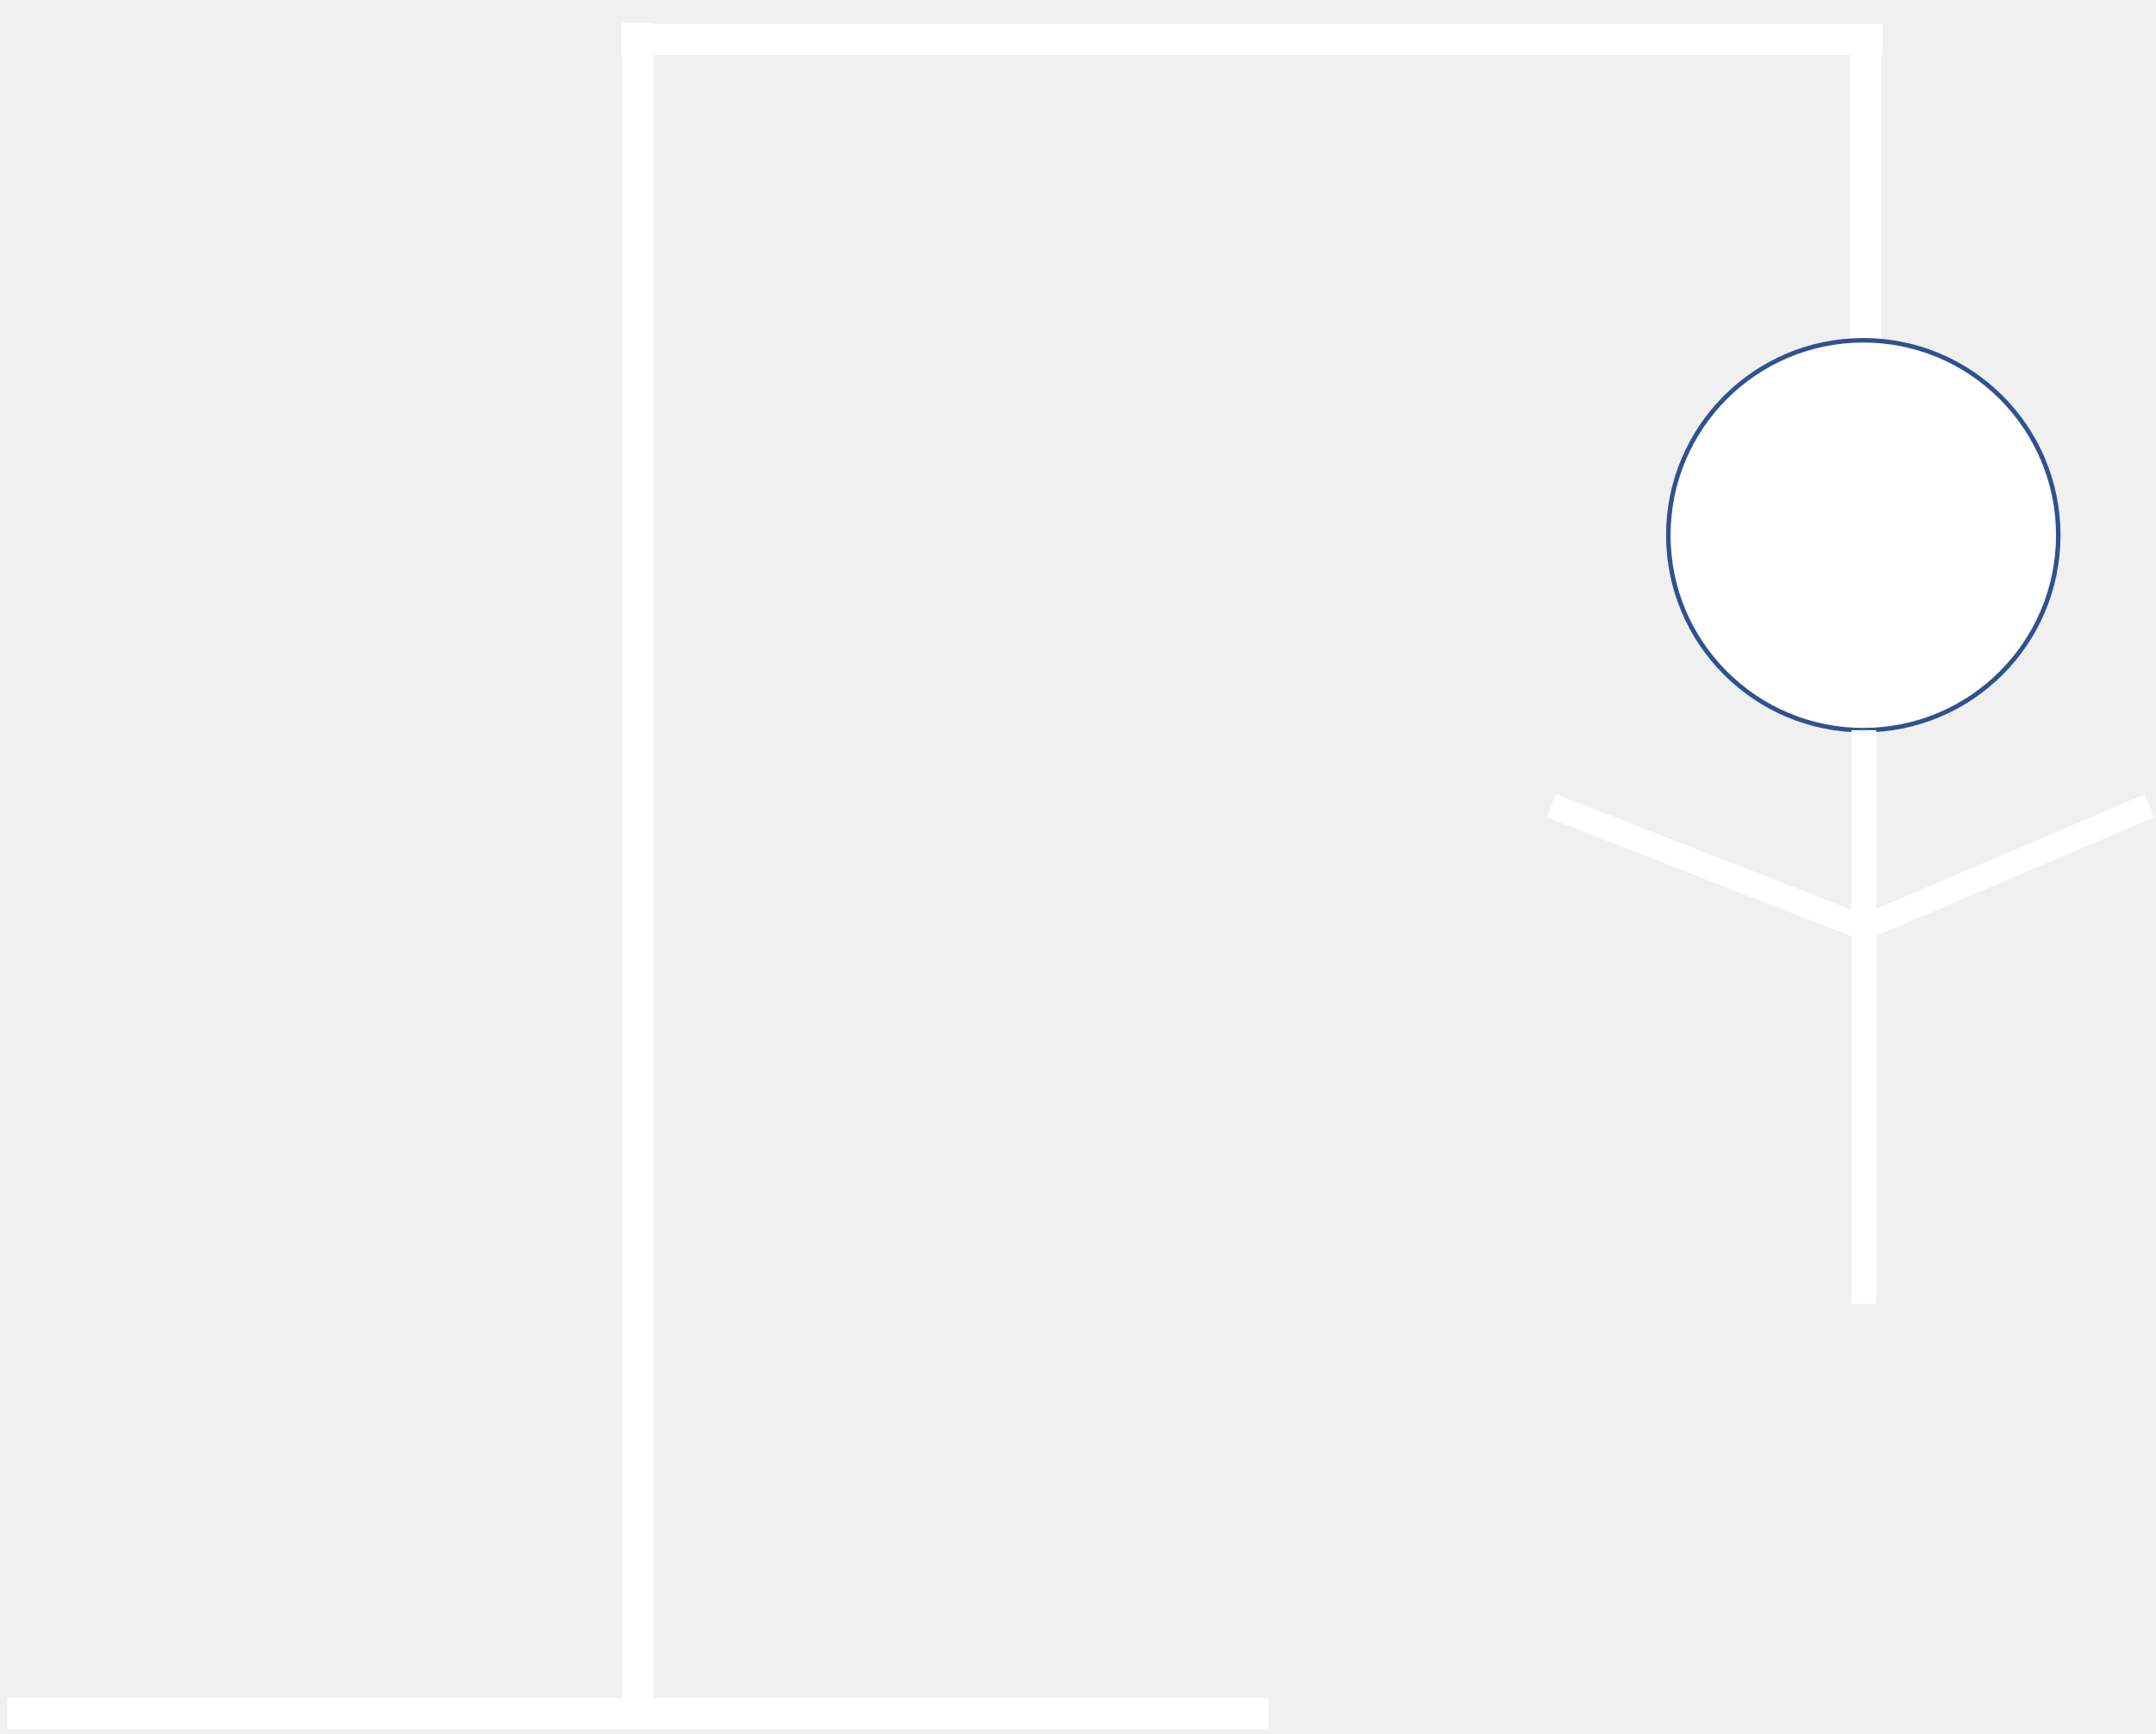
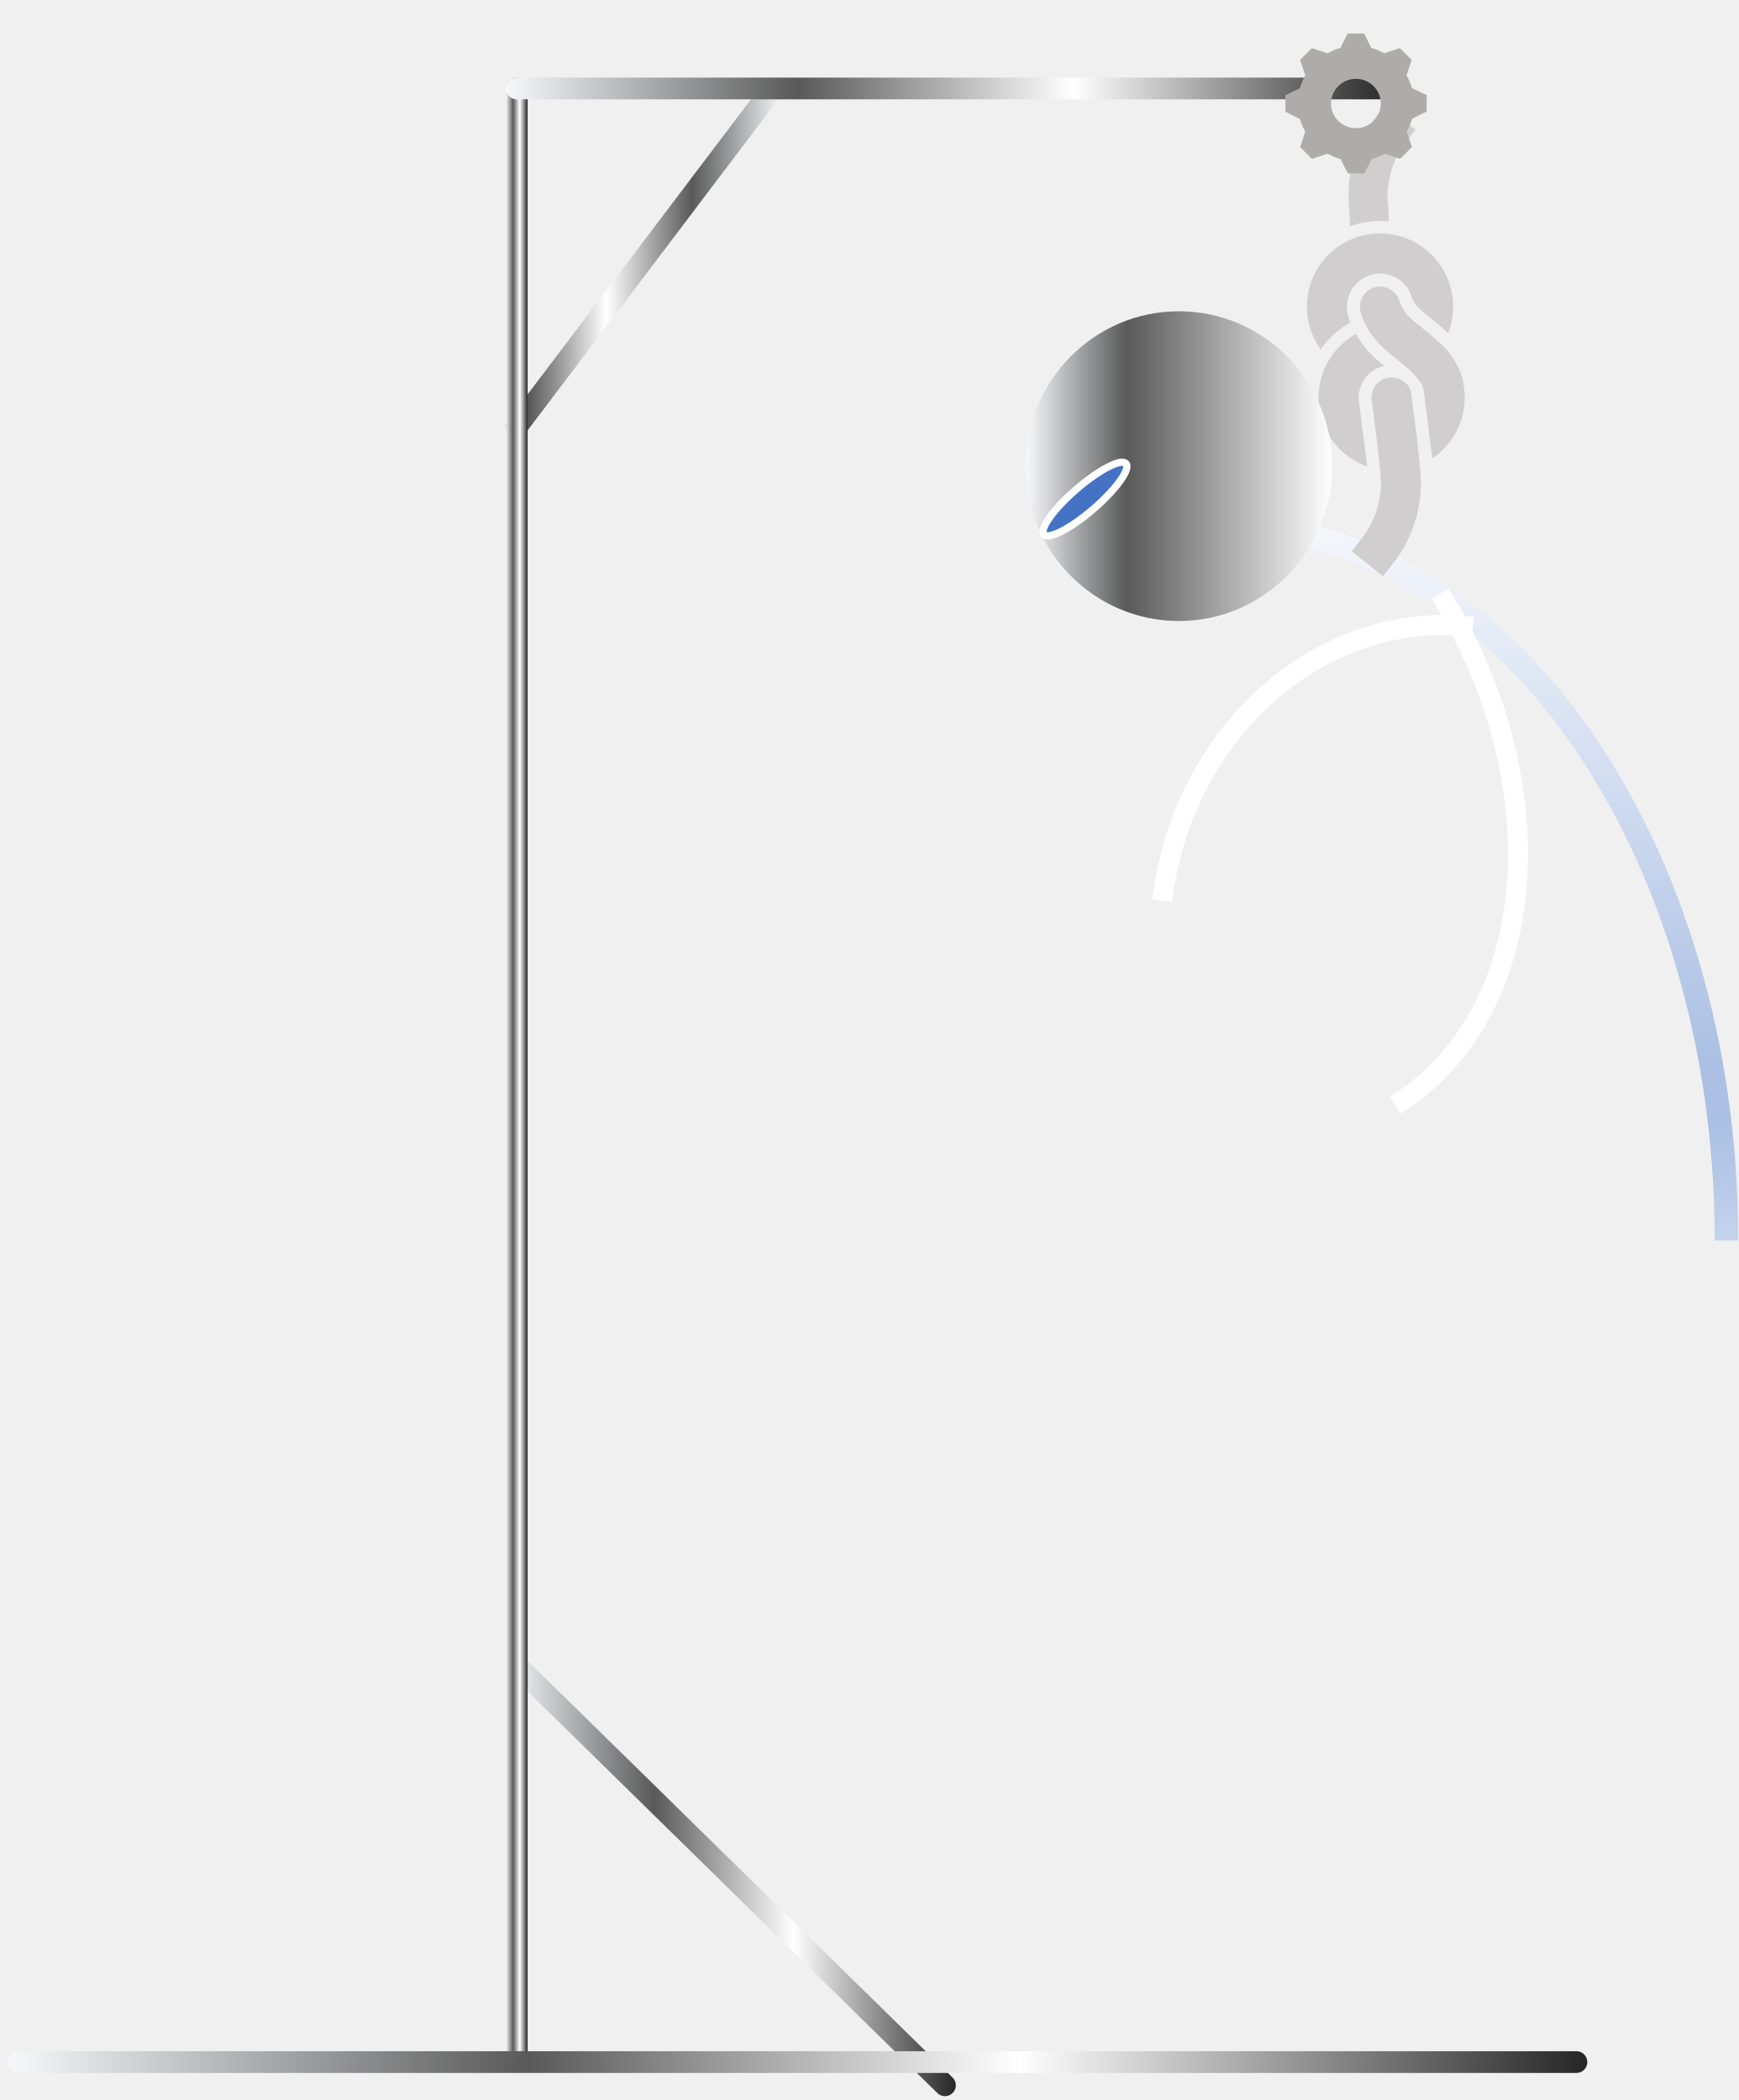
- <svg xmlns="http://www.w3.org/2000/svg" width="2195" height="1765" xml:space="preserve" overflow="hidden">
+ <svg xmlns="http://www.w3.org/2000/svg" width="1100" height="1329" xml:space="preserve" overflow="hidden">
  <defs>
    <clipPath id="clip0">
-       <rect x="857" y="247" width="2195" height="1765" />
+       <rect x="861" y="394" width="1100" height="1329" />
    </clipPath>
-     <clipPath id="clip1">
-       <rect x="859" y="249" width="1938" height="1759" />
+     <linearGradient x1="1795.25" y1="720.052" x2="1795.25" y2="1186.45" gradientUnits="userSpaceOnUse" spreadMethod="reflect" id="stroke1">
+       <stop offset="0" stop-color="#F6F8FC" stop-opacity="1" />
+       <stop offset="0.74" stop-color="#ABC0E4" stop-opacity="1" />
+       <stop offset="0.83" stop-color="#ABC0E4" stop-opacity="1" />
+       <stop offset="1" stop-color="#C7D5ED" stop-opacity="1" />
+     </linearGradient>
+     <linearGradient x1="1181.12" y1="1580.85" x2="1465.82" y2="1580.85" gradientUnits="userSpaceOnUse" spreadMethod="reflect" id="stroke2">
+       <stop offset="0" stop-color="#F6F8FC" stop-opacity="1" />
+       <stop offset="0.33" stop-color="#595959" stop-opacity="1" />
+       <stop offset="0.64" stop-color="#FFFFFF" stop-opacity="1" />
+       <stop offset="1" stop-color="#262626" stop-opacity="1" />
+     </linearGradient>
+     <linearGradient x1="-6.875" y1="107.027" x2="168.902" y2="107.027" gradientUnits="userSpaceOnUse" spreadMethod="reflect" id="stroke3">
+       <stop offset="0" stop-color="#F6F8FC" stop-opacity="1" />
+       <stop offset="0.33" stop-color="#595959" stop-opacity="1" />
+       <stop offset="0.64" stop-color="#FFFFFF" stop-opacity="1" />
+       <stop offset="1" stop-color="#262626" stop-opacity="1" />
+     </linearGradient>
+     <clipPath id="clip4">
+       <path d="M1562.74 631.781 1715.02 435.385 1911.42 587.668 1759.13 784.064Z" fill-rule="nonzero" clip-rule="nonzero" />
    </clipPath>
-     <clipPath id="clip2">
-       <rect x="859" y="249" width="1938" height="1759" />
+     <clipPath id="clip5">
+       <path d="M1562.74 631.781 1715.02 435.385 1911.42 587.668 1759.13 784.064Z" fill-rule="evenodd" clip-rule="evenodd" />
    </clipPath>
-     <clipPath id="clip3">
-       <rect x="859" y="249" width="1938" height="1759" />
+     <clipPath id="clip6">
+       <path d="M1562.74 631.781 1715.02 435.385 1911.42 587.668 1759.13 784.064Z" fill-rule="evenodd" clip-rule="evenodd" />
    </clipPath>
-     <clipPath id="clip4">
-       <rect x="859" y="249" width="1938" height="1759" />
+     <linearGradient x1="1181.12" y1="1074.32" x2="1194.88" y2="1074.32" gradientUnits="userSpaceOnUse" spreadMethod="reflect" id="stroke7">
+       <stop offset="0" stop-color="#F6F8FC" stop-opacity="1" />
+       <stop offset="0.33" stop-color="#595959" stop-opacity="1" />
+       <stop offset="0.64" stop-color="#FFFFFF" stop-opacity="1" />
+       <stop offset="1" stop-color="#262626" stop-opacity="1" />
+     </linearGradient>
+     <linearGradient x1="1181.12" y1="450" x2="1741.9" y2="450" gradientUnits="userSpaceOnUse" spreadMethod="reflect" id="stroke8">
+       <stop offset="0" stop-color="#F6F8FC" stop-opacity="1" />
+       <stop offset="0.33" stop-color="#595959" stop-opacity="1" />
+       <stop offset="0.64" stop-color="#FFFFFF" stop-opacity="1" />
+       <stop offset="1" stop-color="#262626" stop-opacity="1" />
+     </linearGradient>
+     <linearGradient x1="866.125" y1="1699" x2="1865.42" y2="1699" gradientUnits="userSpaceOnUse" spreadMethod="reflect" id="stroke9">
+       <stop offset="0" stop-color="#F6F8FC" stop-opacity="1" />
+       <stop offset="0.33" stop-color="#595959" stop-opacity="1" />
+       <stop offset="0.64" stop-color="#FFFFFF" stop-opacity="1" />
+       <stop offset="1" stop-color="#262626" stop-opacity="1" />
+     </linearGradient>
+     <linearGradient x1="1510" y1="689" x2="1704" y2="689" gradientUnits="userSpaceOnUse" spreadMethod="reflect" id="fill10">
+       <stop offset="0" stop-color="#F6F8FC" stop-opacity="1" />
+       <stop offset="0.33" stop-color="#595959" stop-opacity="1" />
+       <stop offset="1" stop-color="#FFFFFF" stop-opacity="1" />
+     </linearGradient>
+     <clipPath id="clip11">
+       <rect x="1655" y="397" width="127" height="126" />
+     </clipPath>
+     <clipPath id="clip12">
+       <rect x="1655" y="397" width="127" height="126" />
+     </clipPath>
+     <clipPath id="clip13">
+       <rect x="1655" y="397" width="127" height="126" />
    </clipPath>
  </defs>
-   <g clip-path="url(#clip0)" transform="translate(-857 -247)">
-     <g clip-path="url(#clip1)">
-       <g clip-path="url(#clip2)">
-         <g clip-path="url(#clip3)">
-           <g clip-path="url(#clip4)">
-             <path d="M2845.83 3254.96 4128.7 3254.96" stroke="#FFFFFF" stroke-width="31.742" stroke-linecap="butt" stroke-linejoin="miter" stroke-miterlimit="8" stroke-opacity="1" fill="none" fill-rule="evenodd" transform="matrix(1.0011 0 0 1 -1984.64 -1262.95)" />
-             <path d="M0 0 0.001 1719.99" stroke="#FFFFFF" stroke-width="31.742" stroke-linecap="butt" stroke-linejoin="miter" stroke-miterlimit="8" stroke-opacity="1" fill="none" fill-rule="evenodd" transform="matrix(1.0011 0 0 -1 1506.44 1990.23)" />
-             <path d="M3470.19 1550.24 4753.06 1550.24" stroke="#FFFFFF" stroke-width="31.742" stroke-linecap="butt" stroke-linejoin="miter" stroke-miterlimit="8" stroke-opacity="1" fill="none" fill-rule="evenodd" transform="matrix(1.0011 0 0 1 -1984.64 -1262.95)" />
-             <path d="M4735.95 1550.24 4735.95 1946.18" stroke="#FFFFFF" stroke-width="31.742" stroke-linecap="butt" stroke-linejoin="miter" stroke-miterlimit="8" stroke-opacity="1" fill="none" fill-rule="evenodd" transform="matrix(1.0011 0 0 1 -1984.64 -1262.95)" />
-           </g>
+   <g clip-path="url(#clip0)" transform="translate(-861 -394)">
+     <path d="M1637 727.5C1811.8 727.5 1953.5 929.643 1953.5 1179" stroke="url(#stroke1)" stroke-width="14.896" stroke-linecap="butt" stroke-linejoin="miter" stroke-miterlimit="8" fill="none" fill-rule="evenodd" />
+     <path d="M1188 1448 1458.94 1713.69" stroke="url(#stroke2)" stroke-width="13.75" stroke-linecap="round" stroke-linejoin="miter" stroke-miterlimit="8" fill="none" fill-rule="evenodd" />
+     <path d="M0 0 162.027 214.054" stroke="url(#stroke3)" stroke-width="13.75" stroke-linecap="round" stroke-linejoin="miter" stroke-miterlimit="8" fill="none" fill-rule="evenodd" transform="matrix(-1 0 0 1 1350.03 450)" />
+     <g clip-path="url(#clip4)">
+       <g clip-path="url(#clip5)">
+         <g clip-path="url(#clip6)">
+           <path d="M1726.16 689.288C1709.71 683.426 1697.93 668.837 1695.66 651.519 1693.33 632.826 1702.55 614.581 1718.99 605.381 1721.38 609.582 1724.25 613.499 1727.52 617.056 1730.46 620.095 1733.62 622.92 1736.96 625.509 1732.22 626.582 1728.01 629.274 1725.04 633.121 1722.17 636.811 1720.63 641.365 1720.69 646.039Z" fill="#D0CECE" fill-rule="nonzero" fill-opacity="1" />
+           <path d="M1777.38 604.788C1777.04 604.468 1776.7 604.149 1776.33 603.849 1772.42 600.156 1768.33 596.893 1765.06 594.263 1762.7 592.452 1760.42 590.523 1758.25 588.484 1756.8 586.849 1755.58 585.022 1754.63 583.056 1751.83 571.819 1740.45 564.981 1729.21 567.781 1718.92 570.348 1712.16 580.202 1713.48 590.731 1713.84 593.274 1714.52 595.761 1715.49 598.139 1708.96 601.707 1703.24 606.588 1698.69 612.475 1698.02 613.343 1697.39 614.233 1696.78 615.131 1681.8 594.427 1686.44 565.502 1707.14 550.525 1727.85 535.548 1756.77 540.19 1771.75 560.894 1780.96 573.621 1783.08 590.149 1777.38 604.788Z" fill="#D0CECE" fill-rule="nonzero" fill-opacity="1" />
+           <path d="M1778.13 673.989C1775.1 677.912 1771.45 681.322 1767.33 684.09L1761.87 640.903C1761.03 634.309 1750.7 626.022 1743.88 620.527 1740.23 617.748 1736.77 614.719 1733.54 611.463 1727.49 604.959 1722.37 595.594 1721.62 589.705 1720.75 582.713 1725.71 576.341 1732.7 575.473 1739.32 574.651 1745.45 579.059 1746.78 585.59 1748.11 588.707 1749.95 591.58 1752.22 594.092 1754.64 596.415 1757.19 598.597 1759.86 600.625 1763.08 603.22 1767.1 606.443 1770.89 610.018 1775.43 613.72 1779.21 618.252 1782.05 623.371L1782.56 624.28C1784.97 628.399 1786.55 632.959 1787.18 637.693 1787.21 637.948 1787.23 638.199 1787.25 638.455 1787.25 638.455 1787.44 639.667 1787.47 639.912 1789.03 652.062 1785.67 664.333 1778.13 673.989Z" fill="#D0CECE" fill-rule="nonzero" fill-opacity="1" />
+           <path d="M1715.33 537.132C1718.72 535.91 1722.22 535.024 1725.78 534.486L1730.51 533.965C1733.64 533.72 1736.77 533.742 1739.89 534.031L1739.4 524.342C1737.78 509.78 1741.91 495.161 1750.91 483.601L1756.7 476.136 1737.14 460.97 1731.35 468.435C1718.8 484.563 1712.83 504.849 1714.65 525.204Z" fill="#D0CECE" fill-rule="nonzero" fill-opacity="1" />
+           <path d="M1732.56 674.884 1734.53 693.828C1736.02 708.732 1731.63 723.632 1722.3 735.347L1716.3 742.911 1736.12 758.638 1742.12 751.077C1755.55 734.227 1761.86 712.797 1759.71 691.359L1757.7 671.984 1757.64 671.533 1753.97 642.803C1753.65 640.067 1752.19 637.593 1749.94 635.997L1749.11 635.41C1747.12 633.944 1744.76 633.072 1742.3 632.896 1735.3 632.497 1729.31 637.844 1728.91 644.839 1728.9 645.083 1728.89 645.327 1728.89 645.572L1728.89 646.294Z" fill="#D0CECE" fill-rule="nonzero" fill-opacity="1" />
        </g>
      </g>
    </g>
-     <path d="M2555.5 792C2555.5 682.372 2644.37 593.5 2754 593.5 2863.63 593.5 2952.5 682.372 2952.5 792 2952.5 901.628 2863.63 990.5 2754 990.5 2644.37 990.5 2555.5 901.628 2555.5 792Z" stroke="#2F528F" stroke-width="4.583" stroke-linecap="butt" stroke-linejoin="miter" stroke-miterlimit="8" stroke-opacity="1" fill="#FFFFFF" fill-rule="evenodd" fill-opacity="1" />
-     <path d="M2754.5 990.5 2754.5 1574.69" stroke="#FFFFFF" stroke-width="25.208" stroke-linecap="butt" stroke-linejoin="miter" stroke-miterlimit="8" stroke-opacity="1" fill="none" fill-rule="evenodd" />
-     <path d="M0 0 290.695 124.08" stroke="#FFFFFF" stroke-width="25.208" stroke-linecap="butt" stroke-linejoin="miter" stroke-miterlimit="8" stroke-opacity="1" fill="none" fill-rule="evenodd" transform="matrix(-1 0 0 1 3045.2 1067.5)" />
-     <path d="M2754.04 1191.58 2436.5 1067.5" stroke="#FFFFFF" stroke-width="25.208" stroke-linecap="butt" stroke-linejoin="miter" stroke-miterlimit="8" stroke-opacity="1" fill="none" fill-rule="evenodd" />
+     <path d="M1188 450 1188 1698.65" stroke="url(#stroke7)" stroke-width="13.75" stroke-linecap="round" stroke-linejoin="miter" stroke-miterlimit="8" fill="none" fill-rule="evenodd" />
+     <path d="M1188 450 1735.03 450" stroke="url(#stroke8)" stroke-width="13.75" stroke-linecap="round" stroke-linejoin="miter" stroke-miterlimit="8" fill="none" fill-rule="evenodd" />
+     <path d="M873 1699 1858.54 1699" stroke="url(#stroke9)" stroke-width="13.75" stroke-linecap="round" stroke-linejoin="miter" stroke-miterlimit="8" fill="none" fill-rule="evenodd" />
+     <path d="M1510 689C1510 634.876 1553.43 591 1607 591 1660.57 591 1704 634.876 1704 689 1704 743.124 1660.57 787 1607 787 1553.43 787 1510 743.124 1510 689Z" fill="url(#fill10)" fill-rule="evenodd" />
+     <path d="M0 8.25C-8.74287e-15 3.694 15.373 0 34.336 0 53.299-2.10062e-15 68.672 3.694 68.672 8.25 68.672 12.806 53.299 16.5 34.336 16.5 15.373 16.5-2.62286e-14 12.806 0 8.25Z" stroke="#FFFFFF" stroke-width="4.583" stroke-linecap="butt" stroke-linejoin="miter" stroke-miterlimit="8" stroke-opacity="1" fill="#4472C4" fill-rule="evenodd" fill-opacity="1" transform="matrix(0.75712 -0.653276 -0.653276 -0.75712 1526.95 738.501)" />
+     <path d="M1772.32 769.733C1847.86 892.181 1835.09 1037.1 1743.8 1093.42" stroke="#FFFFFF" stroke-width="12.604" stroke-linecap="butt" stroke-linejoin="miter" stroke-miterlimit="8" stroke-opacity="1" fill="none" fill-rule="evenodd" />
+     <path d="M1596.38 964.1C1609.17 856.889 1697.25 779.248 1793.11 790.683" stroke="#FFFFFF" stroke-width="12.604" stroke-linecap="butt" stroke-linejoin="miter" stroke-miterlimit="8" stroke-opacity="1" fill="none" fill-rule="evenodd" />
+     <path d="M1810.81 1330.51C1788.24 1285.32 1848.89 1209.27 1946.26 1160.63" stroke="#FFFFFF" stroke-width="12.604" stroke-linecap="butt" stroke-linejoin="miter" stroke-miterlimit="8" stroke-opacity="0" fill="none" fill-rule="evenodd" />
+     <g clip-path="url(#clip11)">
+       <g clip-path="url(#clip12)">
+         <g clip-path="url(#clip13)">
+           <path d="M62.5 78.125C53.906 78.125 46.875 71.094 46.875 62.5 46.875 53.906 53.906 46.875 62.5 46.875 71.094 46.875 78.125 53.906 78.125 62.5 78.125 71.094 71.094 78.125 62.5 78.125ZM97.656 52.734C96.875 49.87 95.703 47.136 94.271 44.661L97.526 34.896 90.104 27.474 80.339 30.729C77.734 29.297 75 28.125 72.135 27.344L67.708 18.229 57.292 18.229 52.734 27.344C49.87 28.125 47.136 29.297 44.661 30.729L34.896 27.474 27.474 34.896 30.729 44.661C29.297 47.266 28.125 50 27.344 52.865L18.229 57.292 18.229 67.708 27.344 72.266C28.125 75.13 29.297 77.865 30.729 80.339L27.474 90.104 34.896 97.526 44.661 94.271C47.266 95.703 50 96.875 52.865 97.656L57.422 106.771 67.839 106.771 72.396 97.656C75.26 96.875 77.995 95.703 80.469 94.271L90.234 97.526 97.656 90.104 94.401 80.339C95.833 77.734 97.005 75 97.787 72.135L106.901 67.578 106.901 57.161 97.656 52.734Z" fill="#AFABAB" fill-rule="nonzero" fill-opacity="1" transform="matrix(1.008 0 0 1 1656 397)" />
+         </g>
+       </g>
+     </g>
  </g>
</svg>
